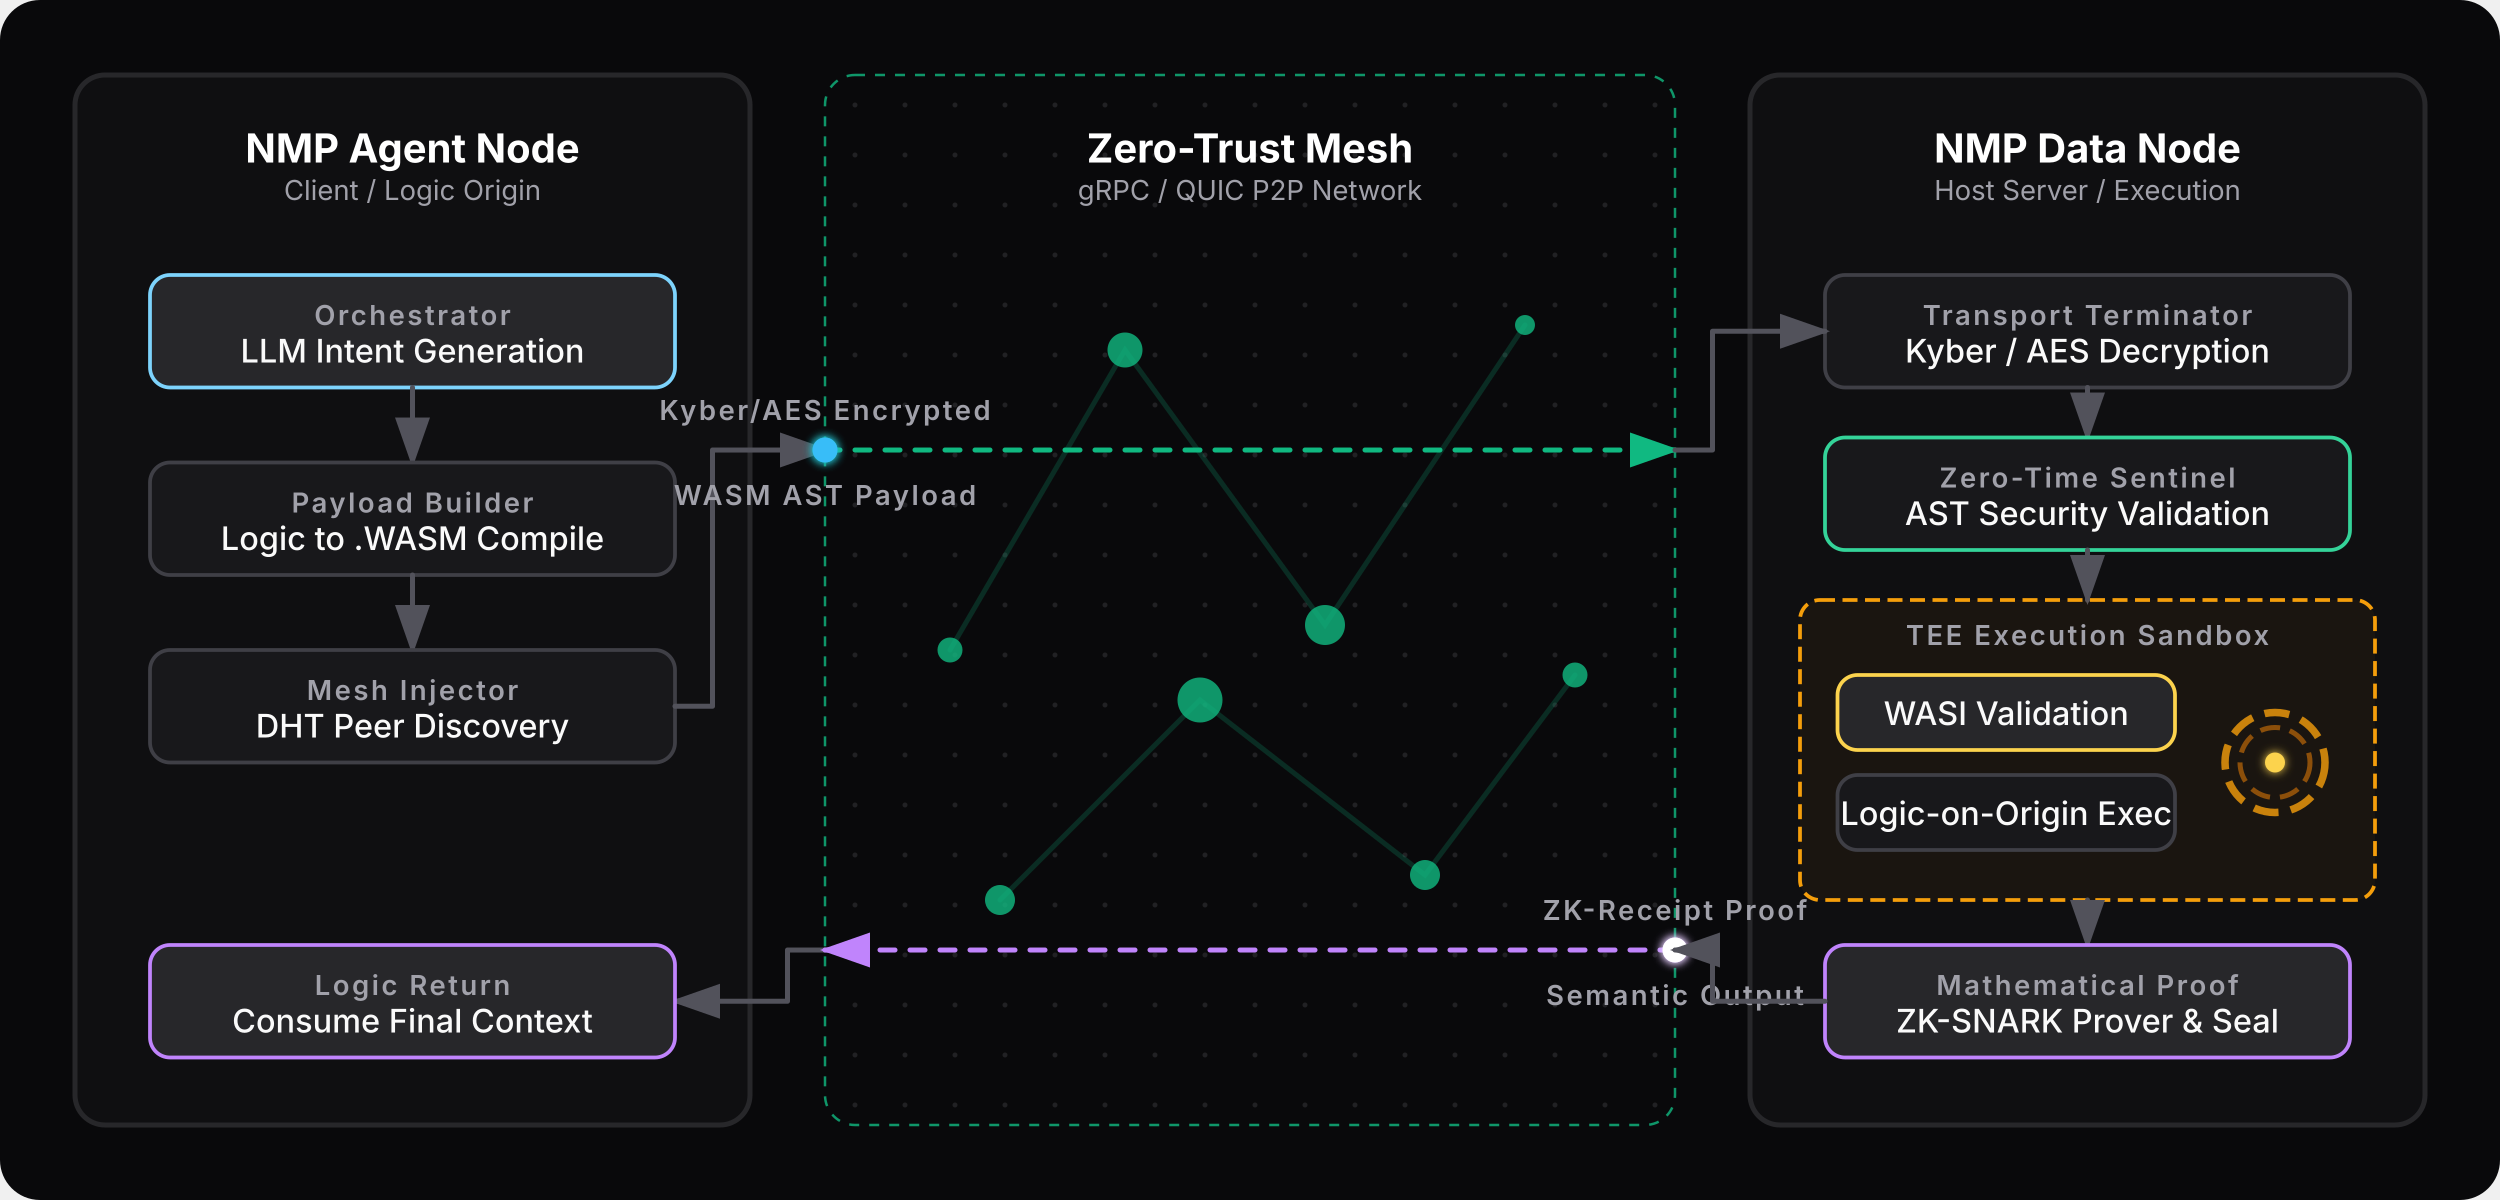
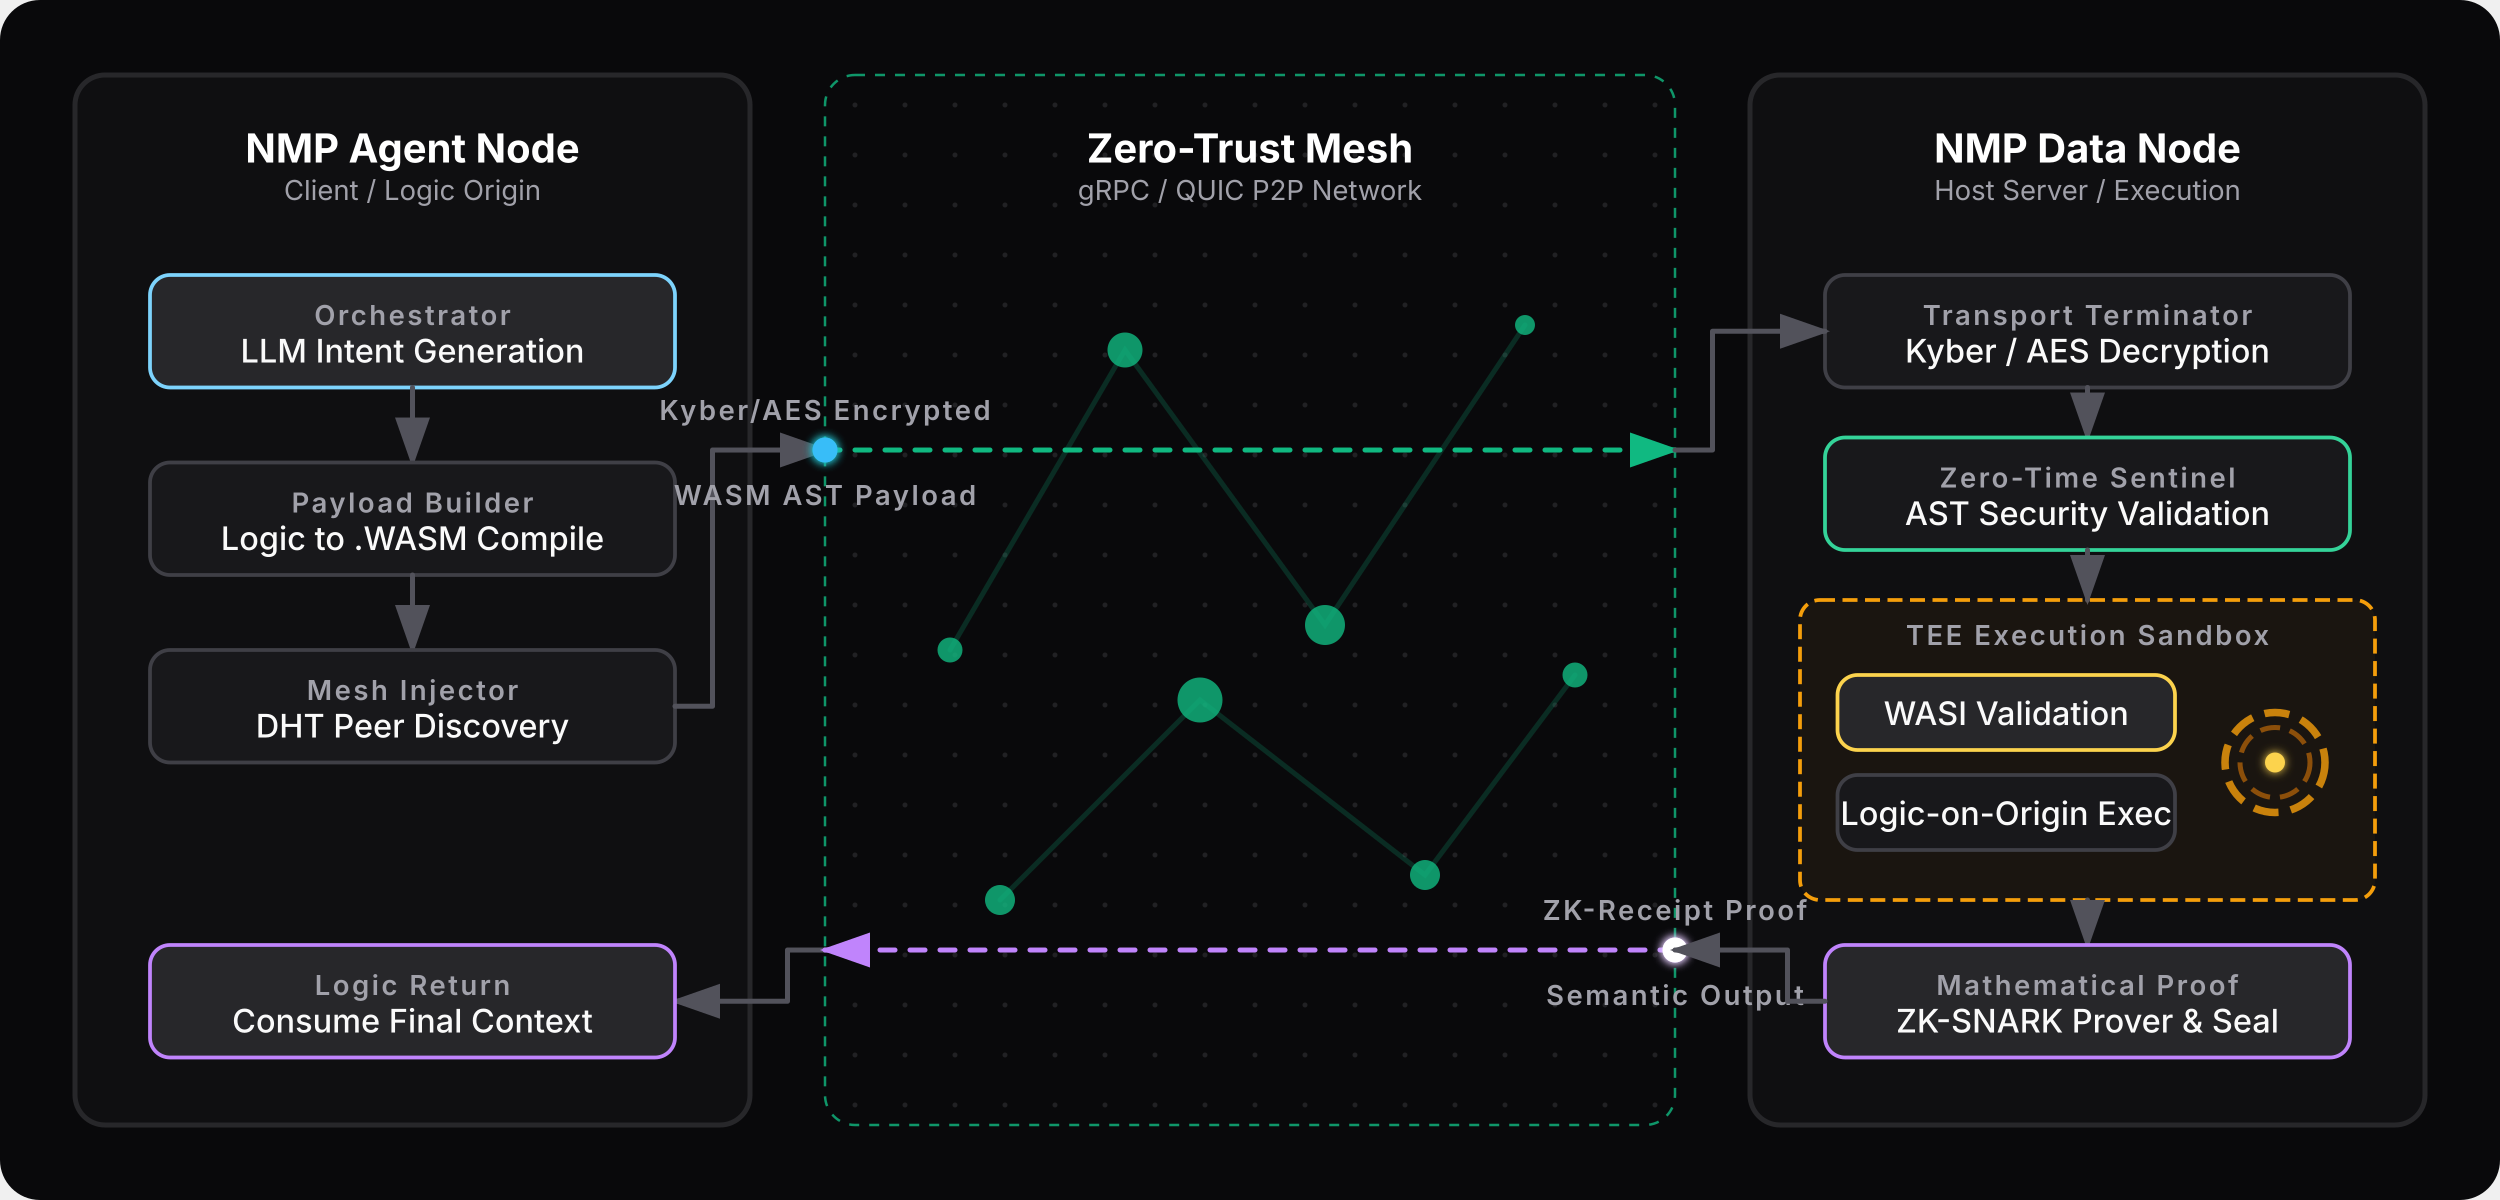
<svg xmlns="http://www.w3.org/2000/svg" width="1000" height="480" viewBox="0 0 1000 480">
  <rect width="1000" height="480" fill="#09090b" rx="16" />
  <style>
        .mfd-text {
            font-family: 'Inter', system-ui, sans-serif;
            fill: #FAFAFA;
            font-size: 13px;
            font-weight: 500;
        }

        .mfd-text-sm {
            font-family: 'Inter', system-ui, sans-serif;
            fill: #A1A1AA;
            font-size: 11px;
        }

        .mfd-title {
            font-weight: 700;
            font-size: 16px;
            fill: #FFFFFF;
        }

        .mfd-subtitle {
            font-size: 11px;
            fill: #A1A1AA;
            text-transform: uppercase;
            letter-spacing: 1px;
            font-weight: 600;
        }

        /* Zones */
        .mfd-zone {
            fill: #0f0f11;
            stroke: #27272a;
            stroke-width: 2;
            rx: 12;
        }

        .mfd-zone-net {
            fill: url(#netBgD);
            stroke: #10b981;
            stroke-width: 1;
            rx: 12;
            stroke-dasharray: 4 4;
            opacity: 0.8;
        }

        .mfd-zone-sandbox {
            fill: rgba(245, 158, 11, 0.05);
            stroke: #f59e0b;
            stroke-width: 1.5;
            rx: 8;
            stroke-dasharray: 6 3;
        }

        /* Boxes */
        .mfd-box {
            fill: #18181b;
            stroke: #3f3f46;
            stroke-width: 1.5;
            rx: 8;
        }

        .mfd-box-hi {
            fill: #27272a;
            stroke: #7dd3fc;
            stroke-width: 1.5;
            rx: 8;
        }

        .mfd-box-sec {
            fill: #18181b;
            stroke: #34d399;
            stroke-width: 1.5;
            rx: 8;
        }

        .mfd-box-wasi {
            fill: #27272a;
            stroke: #fcd34d;
            stroke-width: 1.5;
            rx: 8;
        }

        .mfd-box-zk {
            fill: #27272a;
            stroke: #c084fc;
            stroke-width: 1.5;
            rx: 8;
        }

        /* Lines */
        .mfd-line {
            stroke: #52525b;
            stroke-width: 2;
            fill: none;
            stroke-linejoin: round;
            stroke-linecap: round;
        }

        .mfd-line-flow {
            stroke: #10b981;
            stroke-width: 2;
            fill: none;
            stroke-dasharray: 6 6;
            stroke-linecap: round;
        }

        .mfd-line-return {
            stroke: #c084fc;
            stroke-width: 2;
            fill: none;
            stroke-dasharray: 6 6;
            stroke-linecap: round;
        }

        /* Arrows */
        .mfd-arrow {
            fill: #52525b;
        }

        .mfd-arrow-flow {
            fill: #10b981;
        }

        .mfd-arrow-return {
            fill: #c084fc;
        }

        /* Node Network */
        .mfd-node {
            fill: #10b981;
            opacity: 0.8;
        }

        /* Animations */
        @keyframes pulseNetD {
            0% {
                opacity: 0.4;
                filter: drop-shadow(0 0 2px #10b981);
            }

            50% {
                opacity: 1;
                filter: drop-shadow(0 0 6px #34d399);
            }

            100% {
                opacity: 0.4;
                filter: drop-shadow(0 0 2px #10b981);
            }
        }

        .mfd-anim-node {
            animation: pulseNetD 3s cubic-bezier(0.4, 0, 0.6, 1) infinite;
        }

        @keyframes marchTxD {
            to {
                stroke-dashoffset: -40;
            }
        }

        .mfd-anim-march {
            animation: marchTxD 1.5s linear infinite;
        }

        @keyframes marchRxD {
            to {
                stroke-dashoffset: 40;
            }
        }

        .mfd-anim-march-ret {
            animation: marchRxD 1.5s linear infinite;
        }

        @keyframes packetTxD {
            0% {
                transform: translateX(0);
                opacity: 0;
            }

            10% {
                opacity: 1;
            }

            90% {
                opacity: 1;
            }

            100% {
                transform: translateX(340px);
                opacity: 0;
            }
        }

        .mfd-part-tx-1 {
            animation: packetTxD 2s cubic-bezier(0.4, 0, 0.2, 1) infinite;
        }

        .mfd-part-tx-2 {
            animation: packetTxD 2s cubic-bezier(0.4, 0, 0.2, 1) infinite -1s;
        }

        @keyframes packetRxD {
            0% {
                transform: translateX(0);
                opacity: 0;
            }

            10% {
                opacity: 1;
            }

            90% {
                opacity: 1;
            }

            100% {
                transform: translateX(-340px);
                opacity: 0;
            }
        }

        .mfd-part-rx-1 {
            animation: packetRxD 2s cubic-bezier(0.4, 0, 0.2, 1) infinite;
        }

        .mfd-part-rx-2 {
            animation: packetRxD 2s cubic-bezier(0.4, 0, 0.2, 1) infinite -1s;
        }

        @keyframes spinGearD {
            100% {
                transform: rotate(360deg);
            }
        }

        .mfd-spin {
            transform-box: fill-box;
            transform-origin: center;
            animation: spinGearD 3s linear infinite;
        }
    </style>
  <defs>
    <pattern id="netBgD" width="20" height="20" patternUnits="userSpaceOnUse">
      <circle cx="2" cy="2" r="1" fill="#27272a" />
    </pattern>
    <marker id="arrD" markerWidth="10" markerHeight="7" refX="9" refY="3.5" orient="auto">
      <polygon points="0 0, 10 3.5, 0 7" class="mfd-arrow" />
    </marker>
    <marker id="arr-flowD" markerWidth="10" markerHeight="7" refX="9" refY="3.5" orient="auto">
      <polygon points="0 0, 10 3.5, 0 7" class="mfd-arrow-flow" />
    </marker>
    <marker id="arr-retD" markerWidth="10" markerHeight="7" refX="9" refY="3.5" orient="auto">
      <polygon points="0 0, 10 3.5, 0 7" class="mfd-arrow-return" />
    </marker>
    <filter id="glow-txD" x="-50%" y="-50%" width="200%" height="200%">
      <feGaussianBlur stdDeviation="2" result="blur" />
      <feMerge>
        <feMergeNode in="blur" />
        <feMergeNode in="SourceGraphic" />
      </feMerge>
    </filter>
    <filter id="glow-rxD" x="-50%" y="-50%" width="200%" height="200%">
      <feGaussianBlur stdDeviation="2" result="blur" />
      <feMerge>
        <feMergeNode in="blur" />
        <feMergeNode in="SourceGraphic" />
      </feMerge>
    </filter>
    <filter id="glow-amberD" x="-50%" y="-50%" width="200%" height="200%">
      <feGaussianBlur stdDeviation="2" result="blur" />
      <feMerge>
        <feMergeNode in="blur" />
        <feMergeNode in="SourceGraphic" />
      </feMerge>
    </filter>
  </defs>
  <rect x="30" y="30" width="270" height="420" class="mfd-zone" />
  <text x="165" y="65" text-anchor="middle" class="mfd-text mfd-title">NMP Agent Node</text>
  <text x="165" y="80" text-anchor="middle" class="mfd-text-sm">Client / Logic Origin</text>
  <rect x="330" y="30" width="340" height="420" class="mfd-zone-net" />
  <text x="500" y="65" text-anchor="middle" class="mfd-text mfd-title" fill="#10b981">Zero-Trust Mesh</text>
  <text x="500" y="80" text-anchor="middle" class="mfd-text-sm" fill="#10b981">gRPC / QUIC P2P Network</text>
  <rect x="700" y="30" width="270" height="420" class="mfd-zone" />
  <text x="835" y="65" text-anchor="middle" class="mfd-text mfd-title">NMP Data Node</text>
  <text x="835" y="80" text-anchor="middle" class="mfd-text-sm">Host Server / Execution</text>
  <rect x="60" y="110" width="210" height="45" class="mfd-box-hi" />
  <text x="165" y="130" text-anchor="middle" class="mfd-text mfd-subtitle" fill="#7dd3fc">Orchestrator</text>
  <text x="165" y="145" text-anchor="middle" class="mfd-text">LLM Intent Generation</text>
  <path d="M 165 155 L 165 185" class="mfd-line" marker-end="url(#arrD)" />
  <rect x="60" y="185" width="210" height="45" class="mfd-box" />
  <text x="165" y="205" text-anchor="middle" class="mfd-text mfd-subtitle">Payload Builder</text>
  <text x="165" y="220" text-anchor="middle" class="mfd-text">Logic to .WASM Compile</text>
  <path d="M 165 230 L 165 260" class="mfd-line" marker-end="url(#arrD)" />
  <rect x="60" y="260" width="210" height="45" class="mfd-box" />
  <text x="165" y="280" text-anchor="middle" class="mfd-text mfd-subtitle">Mesh Injector</text>
  <text x="165" y="295" text-anchor="middle" class="mfd-text">DHT Peer Discovery</text>
  <path d="M 270 282.5 L 285 282.5 L 285 180 L 330 180" class="mfd-line" marker-end="url(#arrD)" />
  <path d="M 330 380 L 315 380 L 315 400.5 L 270 400.5" class="mfd-line" marker-end="url(#arrD)" />
  <rect x="60" y="378" width="210" height="45" class="mfd-box-zk" />
  <text x="165" y="398" text-anchor="middle" class="mfd-text mfd-subtitle" fill="#c084fc">Logic Return</text>
  <text x="165" y="413" text-anchor="middle" class="mfd-text">Consume Final Context</text>
  <path d="M 380 260 L 450 140 L 530 250 L 610 130" class="mfd-line-flow" style="opacity:0.2; stroke-dasharray:none" />
  <path d="M 400 360 L 480 280 L 570 350 L 630 270" class="mfd-line-flow" style="opacity:0.2; stroke-dasharray:none" />
  <circle cx="380" cy="260" r="5" class="mfd-node mfd-anim-node" />
  <circle cx="450" cy="140" r="7" class="mfd-node mfd-anim-node" style="animation-delay: -1s" />
  <circle cx="530" cy="250" r="8" class="mfd-node mfd-anim-node" style="animation-delay: -2s" />
  <circle cx="610" cy="130" r="4" class="mfd-node mfd-anim-node" />
  <circle cx="400" cy="360" r="6" class="mfd-node mfd-anim-node" style="animation-delay: -1.5s" />
  <circle cx="480" cy="280" r="9" class="mfd-node mfd-anim-node" style="animation-delay: -0.5s" />
  <circle cx="570" cy="350" r="6" class="mfd-node mfd-anim-node" style="animation-delay: -2.5s" />
  <circle cx="630" cy="270" r="5" class="mfd-node mfd-anim-node" />
  <path d="M 330 180 L 670 180" class="mfd-line-flow mfd-anim-march" marker-end="url(#arr-flowD)" />
  <g transform="translate(330, 180)">
    <g class="mfd-part-tx-1">
      <circle cx="0" cy="0" r="5" fill="#10b981" filter="url(#glow-txD)" />
      <text x="0" y="-12" text-anchor="middle" class="mfd-text mfd-subtitle" fill="#34d399">Kyber/AES
                Encrypted</text>
    </g>
  </g>
  <g transform="translate(330, 180)">
    <g class="mfd-part-tx-2">
      <circle cx="0" cy="0" r="5" fill="#38bdf8" filter="url(#glow-txD)" />
      <text x="0" y="22" text-anchor="middle" class="mfd-text mfd-subtitle" fill="#7dd3fc">WASM AST Payload</text>
    </g>
  </g>
  <path d="M 670 380 L 330 380" class="mfd-line-return mfd-anim-march-ret" marker-end="url(#arr-retD)" />
  <g transform="translate(670, 380)">
    <g class="mfd-part-rx-1">
      <circle cx="0" cy="0" r="5" fill="#c084fc" filter="url(#glow-rxD)" />
      <text x="0" y="-12" text-anchor="middle" class="mfd-text mfd-subtitle" fill="#c084fc">ZK-Receipt
                Proof</text>
    </g>
  </g>
  <g transform="translate(670, 380)">
    <g class="mfd-part-rx-2">
      <circle cx="0" cy="0" r="5" fill="#FFFFFF" filter="url(#glow-rxD)" />
      <text x="0" y="22" text-anchor="middle" class="mfd-text mfd-subtitle" fill="#FAFAFA">Semantic Output</text>
    </g>
  </g>
  <rect x="730" y="110" width="210" height="45" class="mfd-box" />
  <text x="835" y="130" text-anchor="middle" class="mfd-text mfd-subtitle">Transport Terminator</text>
  <text x="835" y="145" text-anchor="middle" class="mfd-text">Kyber / AES Decryption</text>
  <path d="M 835 155 L 835 175" class="mfd-line" marker-end="url(#arrD)" />
  <rect x="730" y="175" width="210" height="45" class="mfd-box-sec" />
  <text x="835" y="195" text-anchor="middle" class="mfd-text mfd-subtitle" fill="#34d399">Zero-Time Sentinel</text>
  <text x="835" y="210" text-anchor="middle" class="mfd-text">AST Security Validation</text>
  <path d="M 835 220 L 835 240" class="mfd-line" marker-end="url(#arrD)" />
  <rect x="720" y="240" width="230" height="120" class="mfd-zone-sandbox" />
  <text x="835" y="258" text-anchor="middle" class="mfd-text mfd-subtitle" fill="#f59e0b">TEE Execution Sandbox</text>
  <rect x="735" y="270" width="135" height="30" class="mfd-box-wasi" />
  <text x="802.5" y="290" text-anchor="middle" class="mfd-text" font-size="12">WASI Validation</text>
  <rect x="735" y="310" width="135" height="30" class="mfd-box" />
  <text x="802.5" y="330" text-anchor="middle" class="mfd-text" font-size="12">Logic-on-Origin Exec</text>
  <g transform="translate(910, 305)">
    <g class="mfd-spin">
      <circle cx="0" cy="0" r="20" fill="none" stroke="#f59e0b" stroke-width="3" stroke-dasharray="10 5" opacity="0.8" />
      <circle cx="0" cy="0" r="14" fill="none" stroke="#d97706" stroke-width="2" stroke-dasharray="8 4" opacity="0.6" />
      <circle cx="0" cy="0" r="4" fill="#fcd34d" filter="url(#glow-amberD)" />
    </g>
  </g>
  <path d="M 835 360 L 835 378" class="mfd-line" marker-end="url(#arrD)" />
  <rect x="730" y="378" width="210" height="45" class="mfd-box-zk" />
  <text x="835" y="398" text-anchor="middle" class="mfd-text mfd-subtitle" fill="#c084fc">Mathematical Proof</text>
  <text x="835" y="413" text-anchor="middle" class="mfd-text">ZK-SNARK Prover &amp; Seal</text>
  <path d="M 670 180 L 685 180 L 685 132.5 L 730 132.5" class="mfd-line" marker-end="url(#arrD)" />
-   <path d="M 730 400.5 L 685 400.5 L 685 380 L 670 380" class="mfd-line" marker-end="url(#arrD)" />
+   <path d="M 730 400.5 L 715 400.5 L 715 380 L 670 380" class="mfd-line" marker-end="url(#arrD)" />
</svg>
